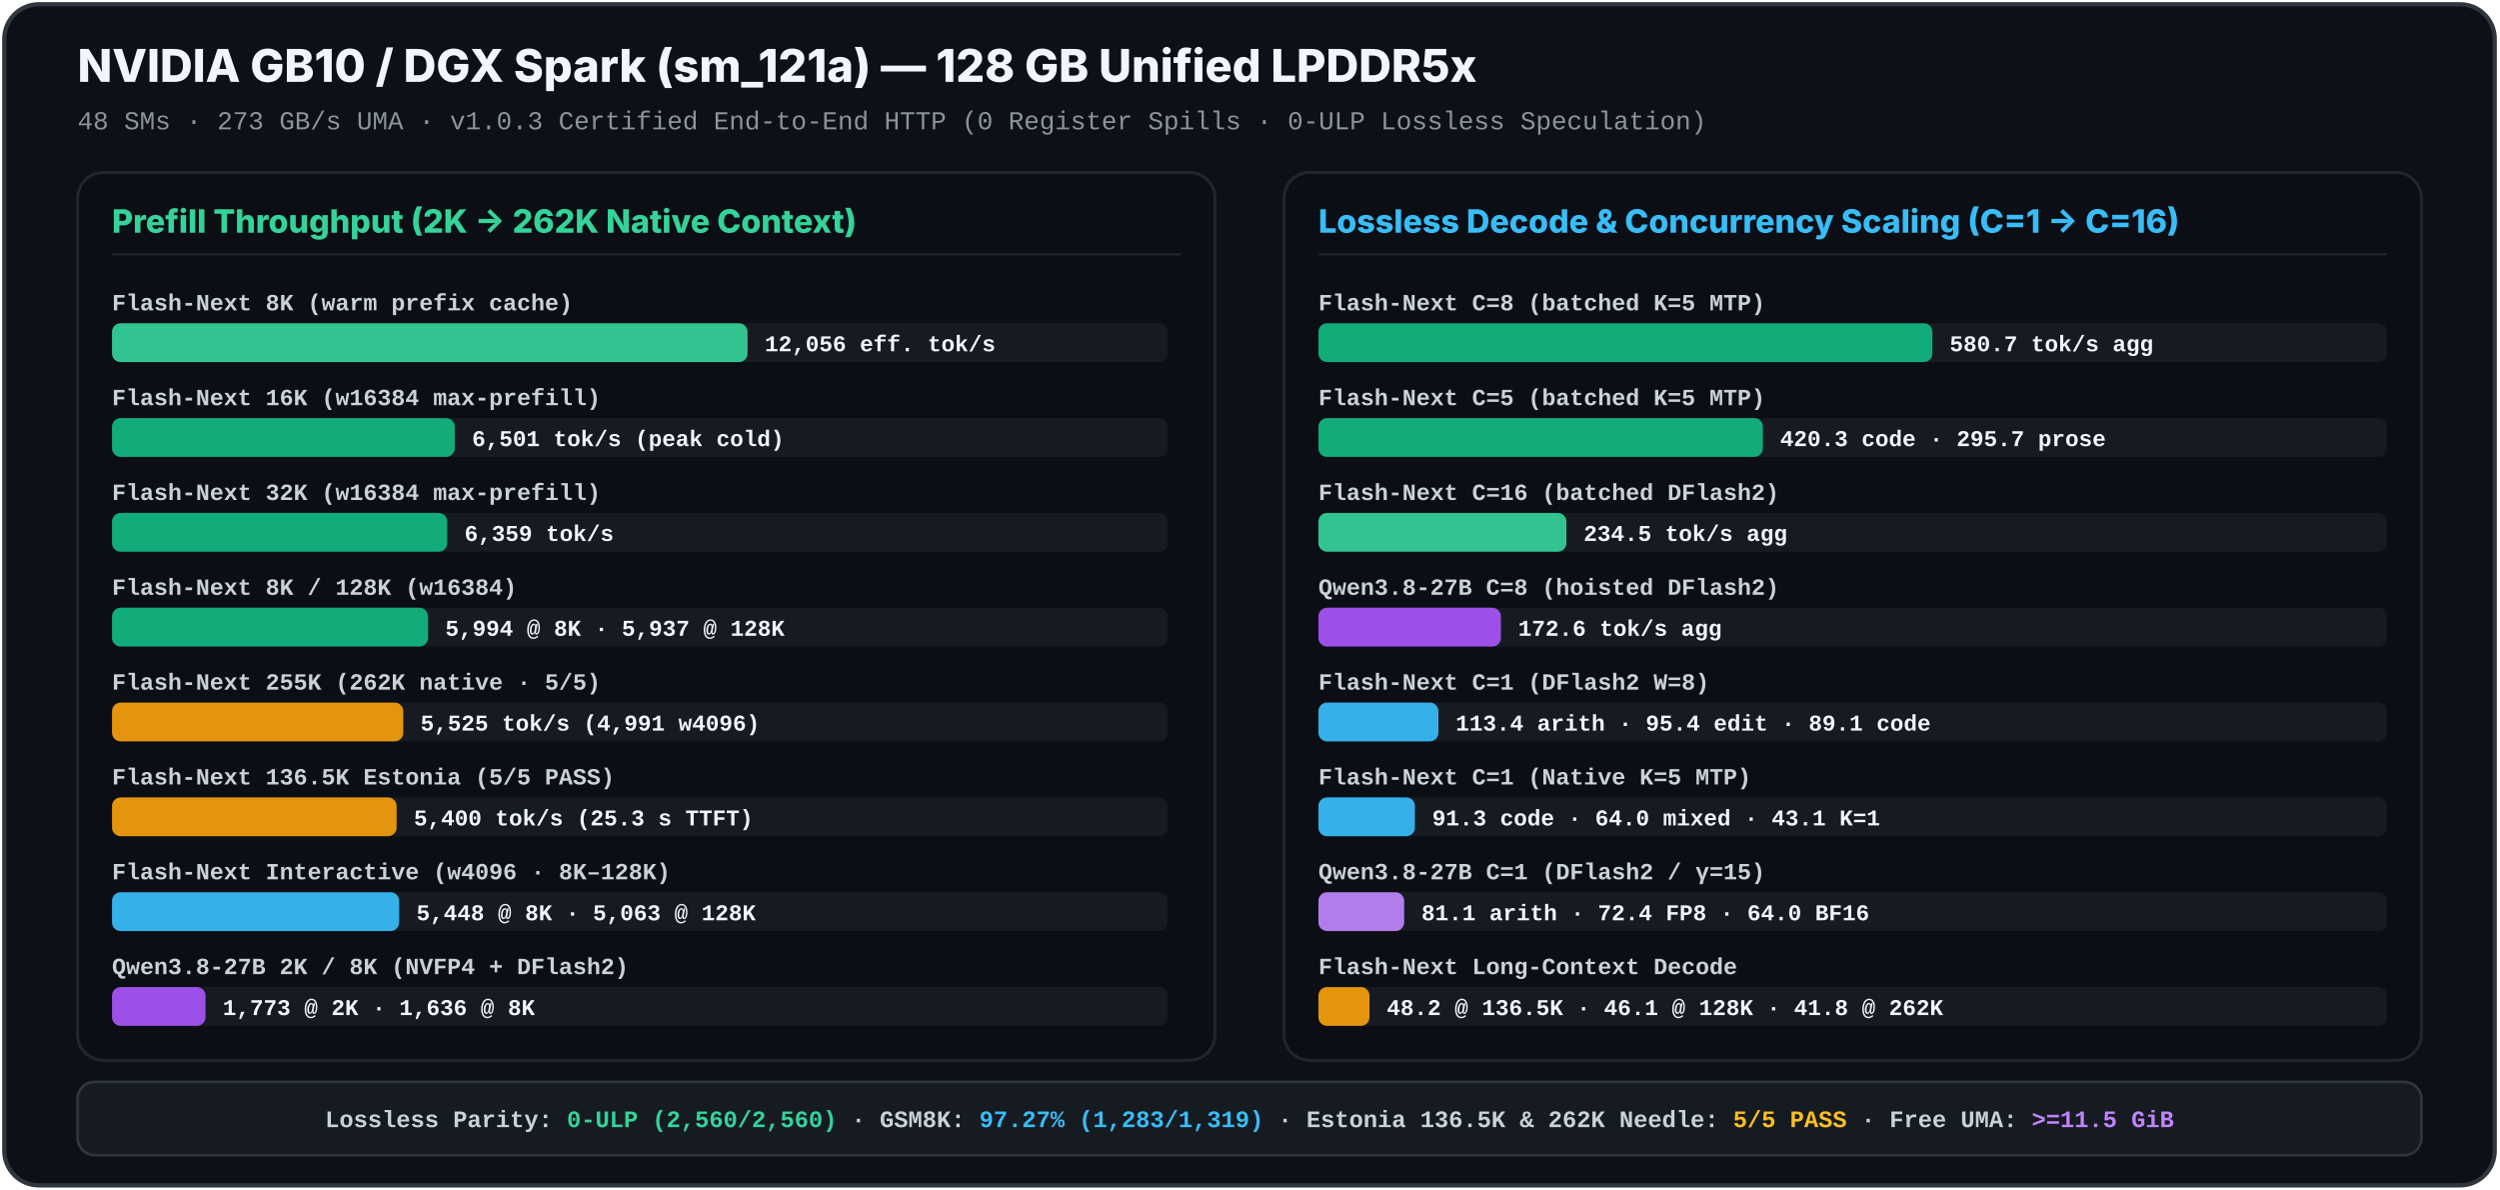
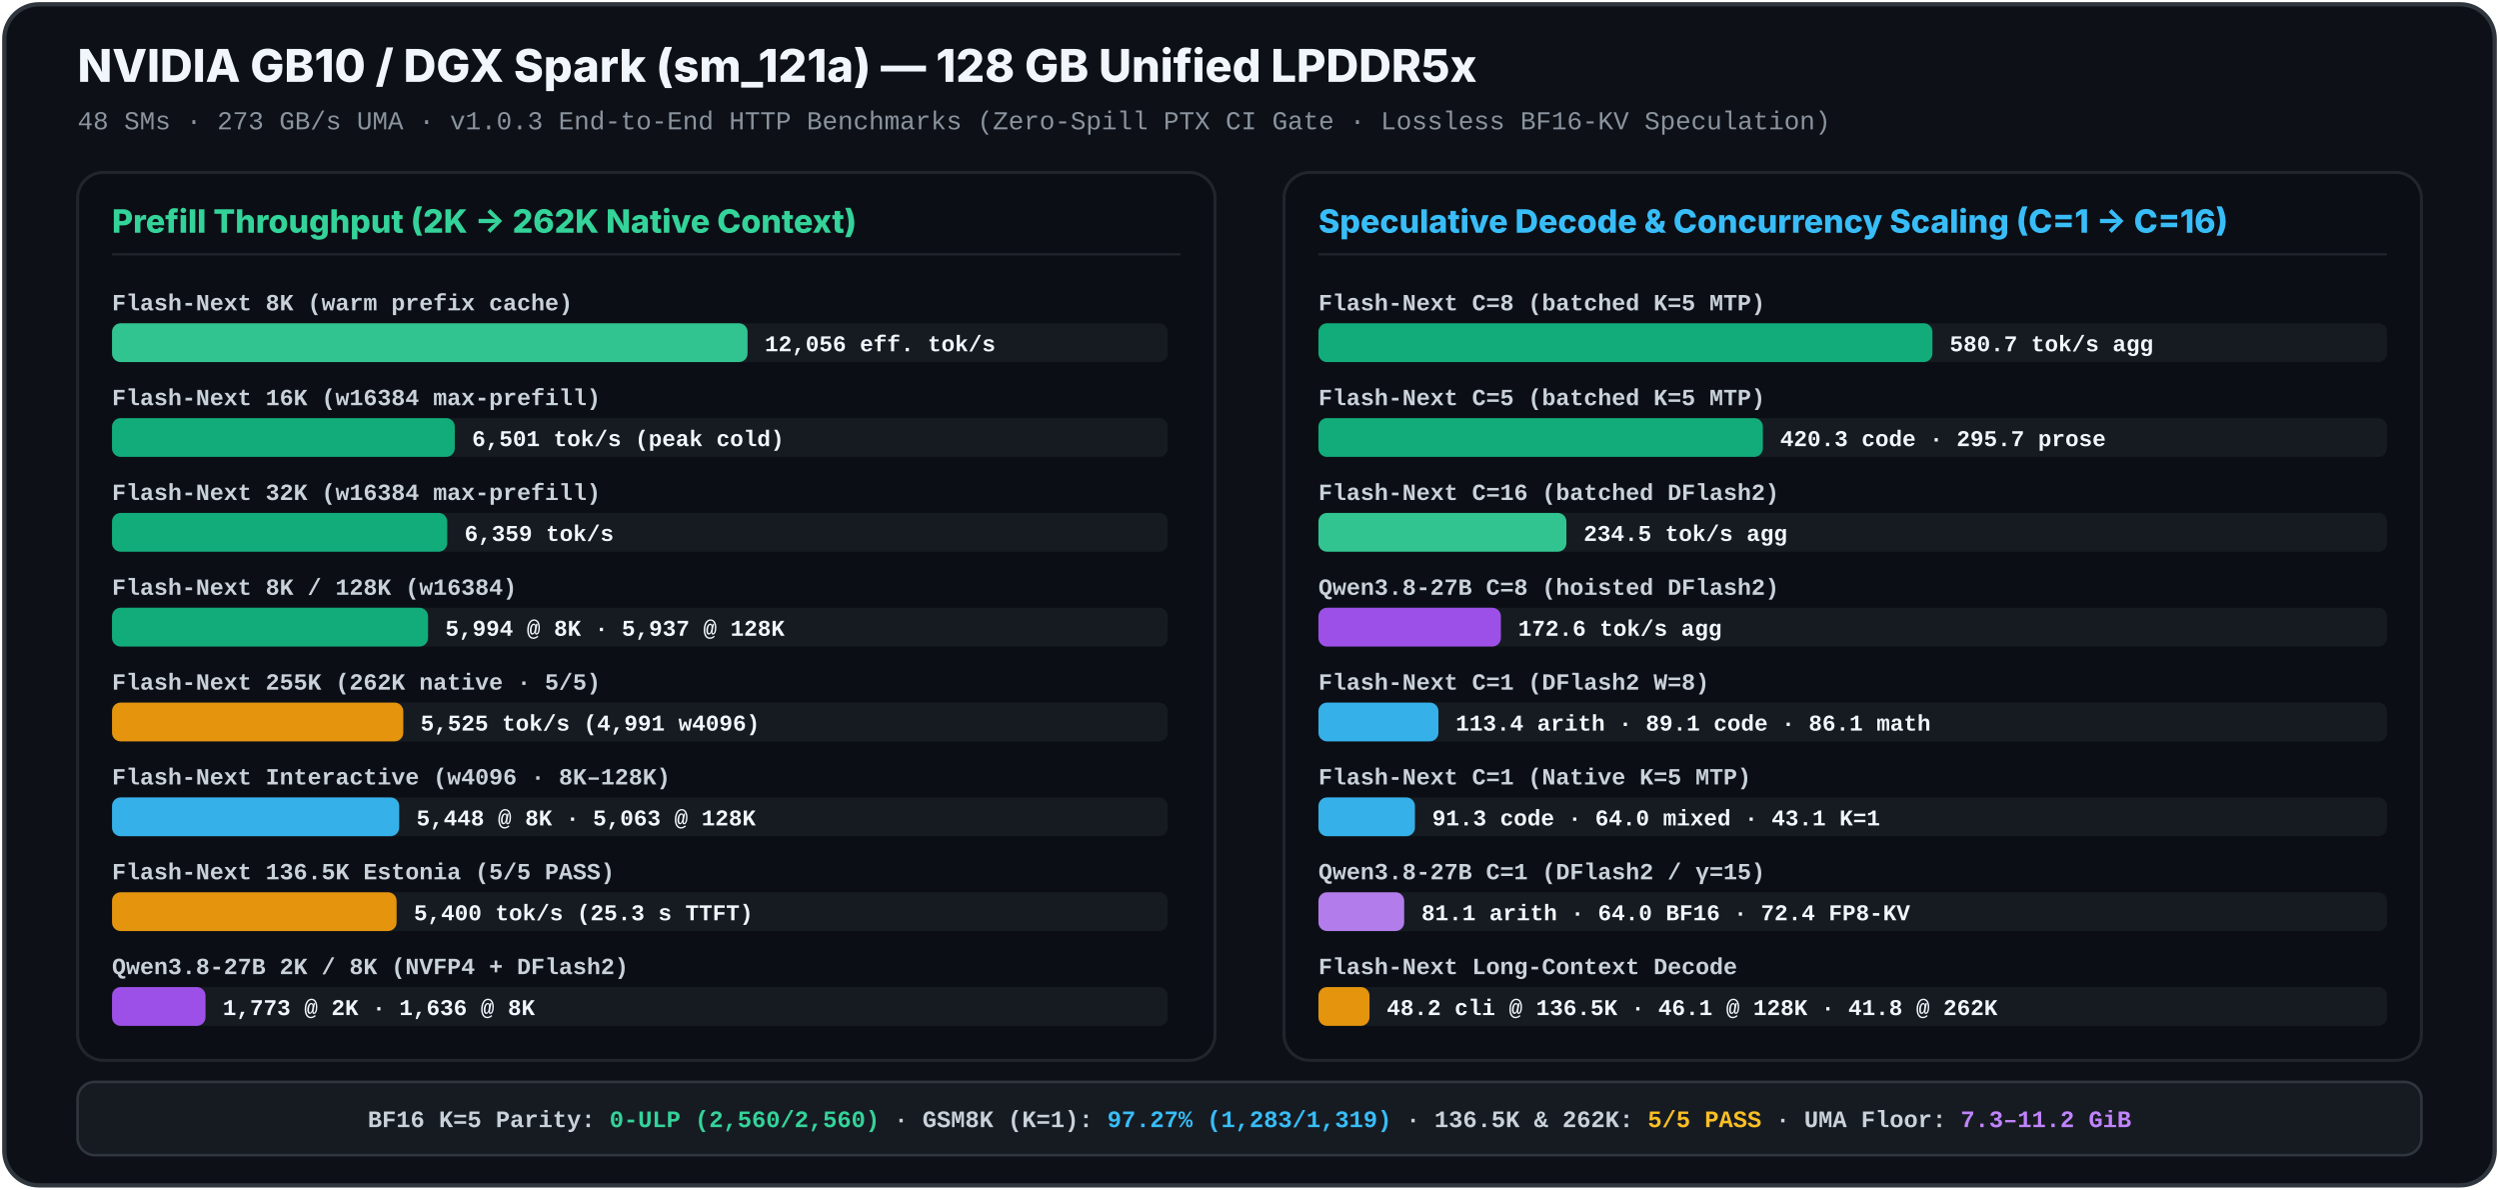
<svg xmlns="http://www.w3.org/2000/svg" viewBox="0 0 1160 552" width="1160" height="552">
  <rect x="2" y="2" width="1156" height="548" rx="16" fill="#0d1117" stroke="#30363d" stroke-width="2" />
  <text x="36" y="38" font-family="'Inter', -apple-system, BlinkMacSystemFont, 'Segoe UI', Roboto, Helvetica, Arial, sans-serif" font-size="21" font-weight="800" fill="#F0F6FC">NVIDIA GB10 / DGX Spark (sm_121a) — 128 GB Unified LPDDR5x</text>
-   <text x="36" y="60" font-family="'JetBrains Mono', 'Fira Code', 'SFMono-Regular', Consolas, 'Liberation Mono', Menlo, monospace" font-size="12" fill="#8B949E">48 SMs · 273 GB/s UMA · v1.0.3 Certified End-to-End HTTP (0 Register Spills · 0-ULP Lossless Speculation)</text>
+   <text x="36" y="60" font-family="'JetBrains Mono', 'Fira Code', 'SFMono-Regular', Consolas, 'Liberation Mono', Menlo, monospace" font-size="12" fill="#8B949E">48 SMs · 273 GB/s UMA · v1.0.3 End-to-End HTTP Benchmarks (Zero-Spill PTX CI Gate · Lossless BF16-KV Speculation)</text>
  <rect x="36" y="80" width="528" height="412" rx="12" fill="#0b0f15" stroke="#21262d" stroke-width="1.4" />
  <text x="52" y="108" font-family="'Inter', -apple-system, BlinkMacSystemFont, 'Segoe UI', Roboto, Helvetica, Arial, sans-serif" font-size="15" font-weight="800" fill="#34D399">Prefill Throughput (2K → 262K Native Context)</text>
  <line x1="52" y1="118" x2="548" y2="118" stroke="#21262d" stroke-width="1" />
  <text x="52" y="144" font-family="'JetBrains Mono', 'Fira Code', 'SFMono-Regular', Consolas, 'Liberation Mono', Menlo, monospace" font-size="10.8" font-weight="700" fill="#C9D1D9">Flash-Next 8K (warm prefix cache)</text>
  <rect x="52" y="150" width="490" height="18" rx="4" fill="#161b22" />
  <rect x="52" y="150" width="295.0" height="18" rx="4" fill="#34D399" opacity="0.92" />
  <text x="355.0" y="163" font-family="'JetBrains Mono', 'Fira Code', 'SFMono-Regular', Consolas, 'Liberation Mono', Menlo, monospace" font-size="10.5" font-weight="700" fill="#F0F6FC">12,056 eff. tok/s</text>
  <text x="52" y="188" font-family="'JetBrains Mono', 'Fira Code', 'SFMono-Regular', Consolas, 'Liberation Mono', Menlo, monospace" font-size="10.8" font-weight="700" fill="#C9D1D9">Flash-Next 16K (w16384 max-prefill)</text>
  <rect x="52" y="194" width="490" height="18" rx="4" fill="#161b22" />
  <rect x="52" y="194" width="159.1" height="18" rx="4" fill="#10B981" opacity="0.92" />
  <text x="219.1" y="207" font-family="'JetBrains Mono', 'Fira Code', 'SFMono-Regular', Consolas, 'Liberation Mono', Menlo, monospace" font-size="10.5" font-weight="700" fill="#F0F6FC">6,501 tok/s (peak cold)</text>
  <text x="52" y="232" font-family="'JetBrains Mono', 'Fira Code', 'SFMono-Regular', Consolas, 'Liberation Mono', Menlo, monospace" font-size="10.8" font-weight="700" fill="#C9D1D9">Flash-Next 32K (w16384 max-prefill)</text>
  <rect x="52" y="238" width="490" height="18" rx="4" fill="#161b22" />
  <rect x="52" y="238" width="155.6" height="18" rx="4" fill="#10B981" opacity="0.92" />
  <text x="215.6" y="251" font-family="'JetBrains Mono', 'Fira Code', 'SFMono-Regular', Consolas, 'Liberation Mono', Menlo, monospace" font-size="10.5" font-weight="700" fill="#F0F6FC">6,359 tok/s</text>
  <text x="52" y="276" font-family="'JetBrains Mono', 'Fira Code', 'SFMono-Regular', Consolas, 'Liberation Mono', Menlo, monospace" font-size="10.8" font-weight="700" fill="#C9D1D9">Flash-Next 8K / 128K (w16384)</text>
  <rect x="52" y="282" width="490" height="18" rx="4" fill="#161b22" />
  <rect x="52" y="282" width="146.7" height="18" rx="4" fill="#10B981" opacity="0.92" />
  <text x="206.7" y="295" font-family="'JetBrains Mono', 'Fira Code', 'SFMono-Regular', Consolas, 'Liberation Mono', Menlo, monospace" font-size="10.5" font-weight="700" fill="#F0F6FC">5,994 @ 8K · 5,937 @ 128K</text>
  <text x="52" y="320" font-family="'JetBrains Mono', 'Fira Code', 'SFMono-Regular', Consolas, 'Liberation Mono', Menlo, monospace" font-size="10.8" font-weight="700" fill="#C9D1D9">Flash-Next 255K (262K native · 5/5)</text>
  <rect x="52" y="326" width="490" height="18" rx="4" fill="#161b22" />
  <rect x="52" y="326" width="135.2" height="18" rx="4" fill="#F59E0B" opacity="0.92" />
  <text x="195.2" y="339" font-family="'JetBrains Mono', 'Fira Code', 'SFMono-Regular', Consolas, 'Liberation Mono', Menlo, monospace" font-size="10.5" font-weight="700" fill="#F0F6FC">5,525 tok/s (4,991 w4096)</text>
-   <text x="52" y="364" font-family="'JetBrains Mono', 'Fira Code', 'SFMono-Regular', Consolas, 'Liberation Mono', Menlo, monospace" font-size="10.8" font-weight="700" fill="#C9D1D9">Flash-Next 136.5K Estonia (5/5 PASS)</text>
+   <text x="52" y="364" font-family="'JetBrains Mono', 'Fira Code', 'SFMono-Regular', Consolas, 'Liberation Mono', Menlo, monospace" font-size="10.8" font-weight="700" fill="#C9D1D9">Flash-Next Interactive (w4096 · 8K–128K)</text>
  <rect x="52" y="370" width="490" height="18" rx="4" fill="#161b22" />
-   <rect x="52" y="370" width="132.1" height="18" rx="4" fill="#F59E0B" opacity="0.92" />
-   <text x="192.1" y="383" font-family="'JetBrains Mono', 'Fira Code', 'SFMono-Regular', Consolas, 'Liberation Mono', Menlo, monospace" font-size="10.5" font-weight="700" fill="#F0F6FC">5,400 tok/s (25.3 s TTFT)</text>
-   <text x="52" y="408" font-family="'JetBrains Mono', 'Fira Code', 'SFMono-Regular', Consolas, 'Liberation Mono', Menlo, monospace" font-size="10.8" font-weight="700" fill="#C9D1D9">Flash-Next Interactive (w4096 · 8K–128K)</text>
+   <rect x="52" y="370" width="133.3" height="18" rx="4" fill="#38BDF8" opacity="0.92" />
+   <text x="193.3" y="383" font-family="'JetBrains Mono', 'Fira Code', 'SFMono-Regular', Consolas, 'Liberation Mono', Menlo, monospace" font-size="10.5" font-weight="700" fill="#F0F6FC">5,448 @ 8K · 5,063 @ 128K</text>
+   <text x="52" y="408" font-family="'JetBrains Mono', 'Fira Code', 'SFMono-Regular', Consolas, 'Liberation Mono', Menlo, monospace" font-size="10.8" font-weight="700" fill="#C9D1D9">Flash-Next 136.5K Estonia (5/5 PASS)</text>
  <rect x="52" y="414" width="490" height="18" rx="4" fill="#161b22" />
-   <rect x="52" y="414" width="133.3" height="18" rx="4" fill="#38BDF8" opacity="0.92" />
-   <text x="193.3" y="427" font-family="'JetBrains Mono', 'Fira Code', 'SFMono-Regular', Consolas, 'Liberation Mono', Menlo, monospace" font-size="10.5" font-weight="700" fill="#F0F6FC">5,448 @ 8K · 5,063 @ 128K</text>
+   <rect x="52" y="414" width="132.1" height="18" rx="4" fill="#F59E0B" opacity="0.92" />
+   <text x="192.1" y="427" font-family="'JetBrains Mono', 'Fira Code', 'SFMono-Regular', Consolas, 'Liberation Mono', Menlo, monospace" font-size="10.5" font-weight="700" fill="#F0F6FC">5,400 tok/s (25.3 s TTFT)</text>
  <text x="52" y="452" font-family="'JetBrains Mono', 'Fira Code', 'SFMono-Regular', Consolas, 'Liberation Mono', Menlo, monospace" font-size="10.8" font-weight="700" fill="#C9D1D9">Qwen3.8-27B 2K / 8K (NVFP4 + DFlash2)</text>
  <rect x="52" y="458" width="490" height="18" rx="4" fill="#161b22" />
  <rect x="52" y="458" width="43.4" height="18" rx="4" fill="#A855F7" opacity="0.92" />
  <text x="103.4" y="471" font-family="'JetBrains Mono', 'Fira Code', 'SFMono-Regular', Consolas, 'Liberation Mono', Menlo, monospace" font-size="10.5" font-weight="700" fill="#F0F6FC">1,773 @ 2K · 1,636 @ 8K</text>
  <rect x="596" y="80" width="528" height="412" rx="12" fill="#0b0f15" stroke="#21262d" stroke-width="1.4" />
-   <text x="612" y="108" font-family="'Inter', -apple-system, BlinkMacSystemFont, 'Segoe UI', Roboto, Helvetica, Arial, sans-serif" font-size="15" font-weight="800" fill="#38BDF8">Lossless Decode &amp; Concurrency Scaling (C=1 → C=16)</text>
+   <text x="612" y="108" font-family="'Inter', -apple-system, BlinkMacSystemFont, 'Segoe UI', Roboto, Helvetica, Arial, sans-serif" font-size="15" font-weight="800" fill="#38BDF8">Speculative Decode &amp; Concurrency Scaling (C=1 → C=16)</text>
  <line x1="612" y1="118" x2="1108" y2="118" stroke="#21262d" stroke-width="1" />
  <text x="612" y="144" font-family="'JetBrains Mono', 'Fira Code', 'SFMono-Regular', Consolas, 'Liberation Mono', Menlo, monospace" font-size="10.8" font-weight="700" fill="#C9D1D9">Flash-Next C=8 (batched K=5 MTP)</text>
  <rect x="612" y="150" width="496" height="18" rx="4" fill="#161b22" />
  <rect x="612" y="150" width="285.0" height="18" rx="4" fill="#10B981" opacity="0.92" />
  <text x="905.0" y="163" font-family="'JetBrains Mono', 'Fira Code', 'SFMono-Regular', Consolas, 'Liberation Mono', Menlo, monospace" font-size="10.5" font-weight="700" fill="#F0F6FC">580.7 tok/s agg</text>
  <text x="612" y="188" font-family="'JetBrains Mono', 'Fira Code', 'SFMono-Regular', Consolas, 'Liberation Mono', Menlo, monospace" font-size="10.8" font-weight="700" fill="#C9D1D9">Flash-Next C=5 (batched K=5 MTP)</text>
  <rect x="612" y="194" width="496" height="18" rx="4" fill="#161b22" />
  <rect x="612" y="194" width="206.3" height="18" rx="4" fill="#10B981" opacity="0.92" />
  <text x="826.3" y="207" font-family="'JetBrains Mono', 'Fira Code', 'SFMono-Regular', Consolas, 'Liberation Mono', Menlo, monospace" font-size="10.5" font-weight="700" fill="#F0F6FC">420.3 code · 295.7 prose</text>
  <text x="612" y="232" font-family="'JetBrains Mono', 'Fira Code', 'SFMono-Regular', Consolas, 'Liberation Mono', Menlo, monospace" font-size="10.8" font-weight="700" fill="#C9D1D9">Flash-Next C=16 (batched DFlash2)</text>
  <rect x="612" y="238" width="496" height="18" rx="4" fill="#161b22" />
  <rect x="612" y="238" width="115.1" height="18" rx="4" fill="#34D399" opacity="0.92" />
  <text x="735.1" y="251" font-family="'JetBrains Mono', 'Fira Code', 'SFMono-Regular', Consolas, 'Liberation Mono', Menlo, monospace" font-size="10.5" font-weight="700" fill="#F0F6FC">234.5 tok/s agg</text>
  <text x="612" y="276" font-family="'JetBrains Mono', 'Fira Code', 'SFMono-Regular', Consolas, 'Liberation Mono', Menlo, monospace" font-size="10.8" font-weight="700" fill="#C9D1D9">Qwen3.8-27B C=8 (hoisted DFlash2)</text>
  <rect x="612" y="282" width="496" height="18" rx="4" fill="#161b22" />
  <rect x="612" y="282" width="84.7" height="18" rx="4" fill="#A855F7" opacity="0.92" />
  <text x="704.7" y="295" font-family="'JetBrains Mono', 'Fira Code', 'SFMono-Regular', Consolas, 'Liberation Mono', Menlo, monospace" font-size="10.5" font-weight="700" fill="#F0F6FC">172.6 tok/s agg</text>
  <text x="612" y="320" font-family="'JetBrains Mono', 'Fira Code', 'SFMono-Regular', Consolas, 'Liberation Mono', Menlo, monospace" font-size="10.8" font-weight="700" fill="#C9D1D9">Flash-Next C=1 (DFlash2 W=8)</text>
  <rect x="612" y="326" width="496" height="18" rx="4" fill="#161b22" />
  <rect x="612" y="326" width="55.7" height="18" rx="4" fill="#38BDF8" opacity="0.92" />
-   <text x="675.7" y="339" font-family="'JetBrains Mono', 'Fira Code', 'SFMono-Regular', Consolas, 'Liberation Mono', Menlo, monospace" font-size="10.5" font-weight="700" fill="#F0F6FC">113.4 arith · 95.4 edit · 89.1 code</text>
+   <text x="675.7" y="339" font-family="'JetBrains Mono', 'Fira Code', 'SFMono-Regular', Consolas, 'Liberation Mono', Menlo, monospace" font-size="10.5" font-weight="700" fill="#F0F6FC">113.4 arith · 89.1 code · 86.1 math</text>
  <text x="612" y="364" font-family="'JetBrains Mono', 'Fira Code', 'SFMono-Regular', Consolas, 'Liberation Mono', Menlo, monospace" font-size="10.8" font-weight="700" fill="#C9D1D9">Flash-Next C=1 (Native K=5 MTP)</text>
  <rect x="612" y="370" width="496" height="18" rx="4" fill="#161b22" />
  <rect x="612" y="370" width="44.8" height="18" rx="4" fill="#38BDF8" opacity="0.92" />
  <text x="664.8" y="383" font-family="'JetBrains Mono', 'Fira Code', 'SFMono-Regular', Consolas, 'Liberation Mono', Menlo, monospace" font-size="10.5" font-weight="700" fill="#F0F6FC">91.3 code · 64.0 mixed · 43.1 K=1</text>
  <text x="612" y="408" font-family="'JetBrains Mono', 'Fira Code', 'SFMono-Regular', Consolas, 'Liberation Mono', Menlo, monospace" font-size="10.8" font-weight="700" fill="#C9D1D9">Qwen3.8-27B C=1 (DFlash2 / γ=15)</text>
  <rect x="612" y="414" width="496" height="18" rx="4" fill="#161b22" />
  <rect x="612" y="414" width="39.8" height="18" rx="4" fill="#C084FC" opacity="0.92" />
-   <text x="659.8" y="427" font-family="'JetBrains Mono', 'Fira Code', 'SFMono-Regular', Consolas, 'Liberation Mono', Menlo, monospace" font-size="10.5" font-weight="700" fill="#F0F6FC">81.1 arith · 72.4 FP8 · 64.0 BF16</text>
+   <text x="659.8" y="427" font-family="'JetBrains Mono', 'Fira Code', 'SFMono-Regular', Consolas, 'Liberation Mono', Menlo, monospace" font-size="10.5" font-weight="700" fill="#F0F6FC">81.1 arith · 64.0 BF16 · 72.4 FP8-KV</text>
  <text x="612" y="452" font-family="'JetBrains Mono', 'Fira Code', 'SFMono-Regular', Consolas, 'Liberation Mono', Menlo, monospace" font-size="10.8" font-weight="700" fill="#C9D1D9">Flash-Next Long-Context Decode</text>
  <rect x="612" y="458" width="496" height="18" rx="4" fill="#161b22" />
  <rect x="612" y="458" width="23.7" height="18" rx="4" fill="#F59E0B" opacity="0.92" />
-   <text x="643.7" y="471" font-family="'JetBrains Mono', 'Fira Code', 'SFMono-Regular', Consolas, 'Liberation Mono', Menlo, monospace" font-size="10.5" font-weight="700" fill="#F0F6FC">48.2 @ 136.5K · 46.1 @ 128K · 41.8 @ 262K</text>
+   <text x="643.7" y="471" font-family="'JetBrains Mono', 'Fira Code', 'SFMono-Regular', Consolas, 'Liberation Mono', Menlo, monospace" font-size="10.5" font-weight="700" fill="#F0F6FC">48.2 cli @ 136.5K · 46.1 @ 128K · 41.8 @ 262K</text>
  <g transform="translate(36, 502)">
    <rect x="0" y="0" width="1088" height="34" rx="8" fill="#161b22" stroke="#30363d" stroke-width="1.2" />
-     <text x="544" y="21" font-family="'JetBrains Mono', 'Fira Code', 'SFMono-Regular', Consolas, 'Liberation Mono', Menlo, monospace" font-size="11" font-weight="700" fill="#C9D1D9" text-anchor="middle">Lossless Parity: <tspan fill="#34D399">0-ULP (2,560/2,560)</tspan> · GSM8K: <tspan fill="#38BDF8">97.27% (1,283/1,319)</tspan> · Estonia 136.5K &amp; 262K Needle: <tspan fill="#FBBF24">5/5 PASS</tspan> · Free UMA: <tspan fill="#C084FC">&gt;=11.5 GiB</tspan>
+     <text x="544" y="21" font-family="'JetBrains Mono', 'Fira Code', 'SFMono-Regular', Consolas, 'Liberation Mono', Menlo, monospace" font-size="11" font-weight="700" fill="#C9D1D9" text-anchor="middle">BF16 K=5 Parity: <tspan fill="#34D399">0-ULP (2,560/2,560)</tspan> · GSM8K (K=1): <tspan fill="#38BDF8">97.27% (1,283/1,319)</tspan> · 136.5K &amp; 262K: <tspan fill="#FBBF24">5/5 PASS</tspan> · UMA Floor: <tspan fill="#C084FC">7.3–11.2 GiB</tspan>
    </text>
  </g>
</svg>
